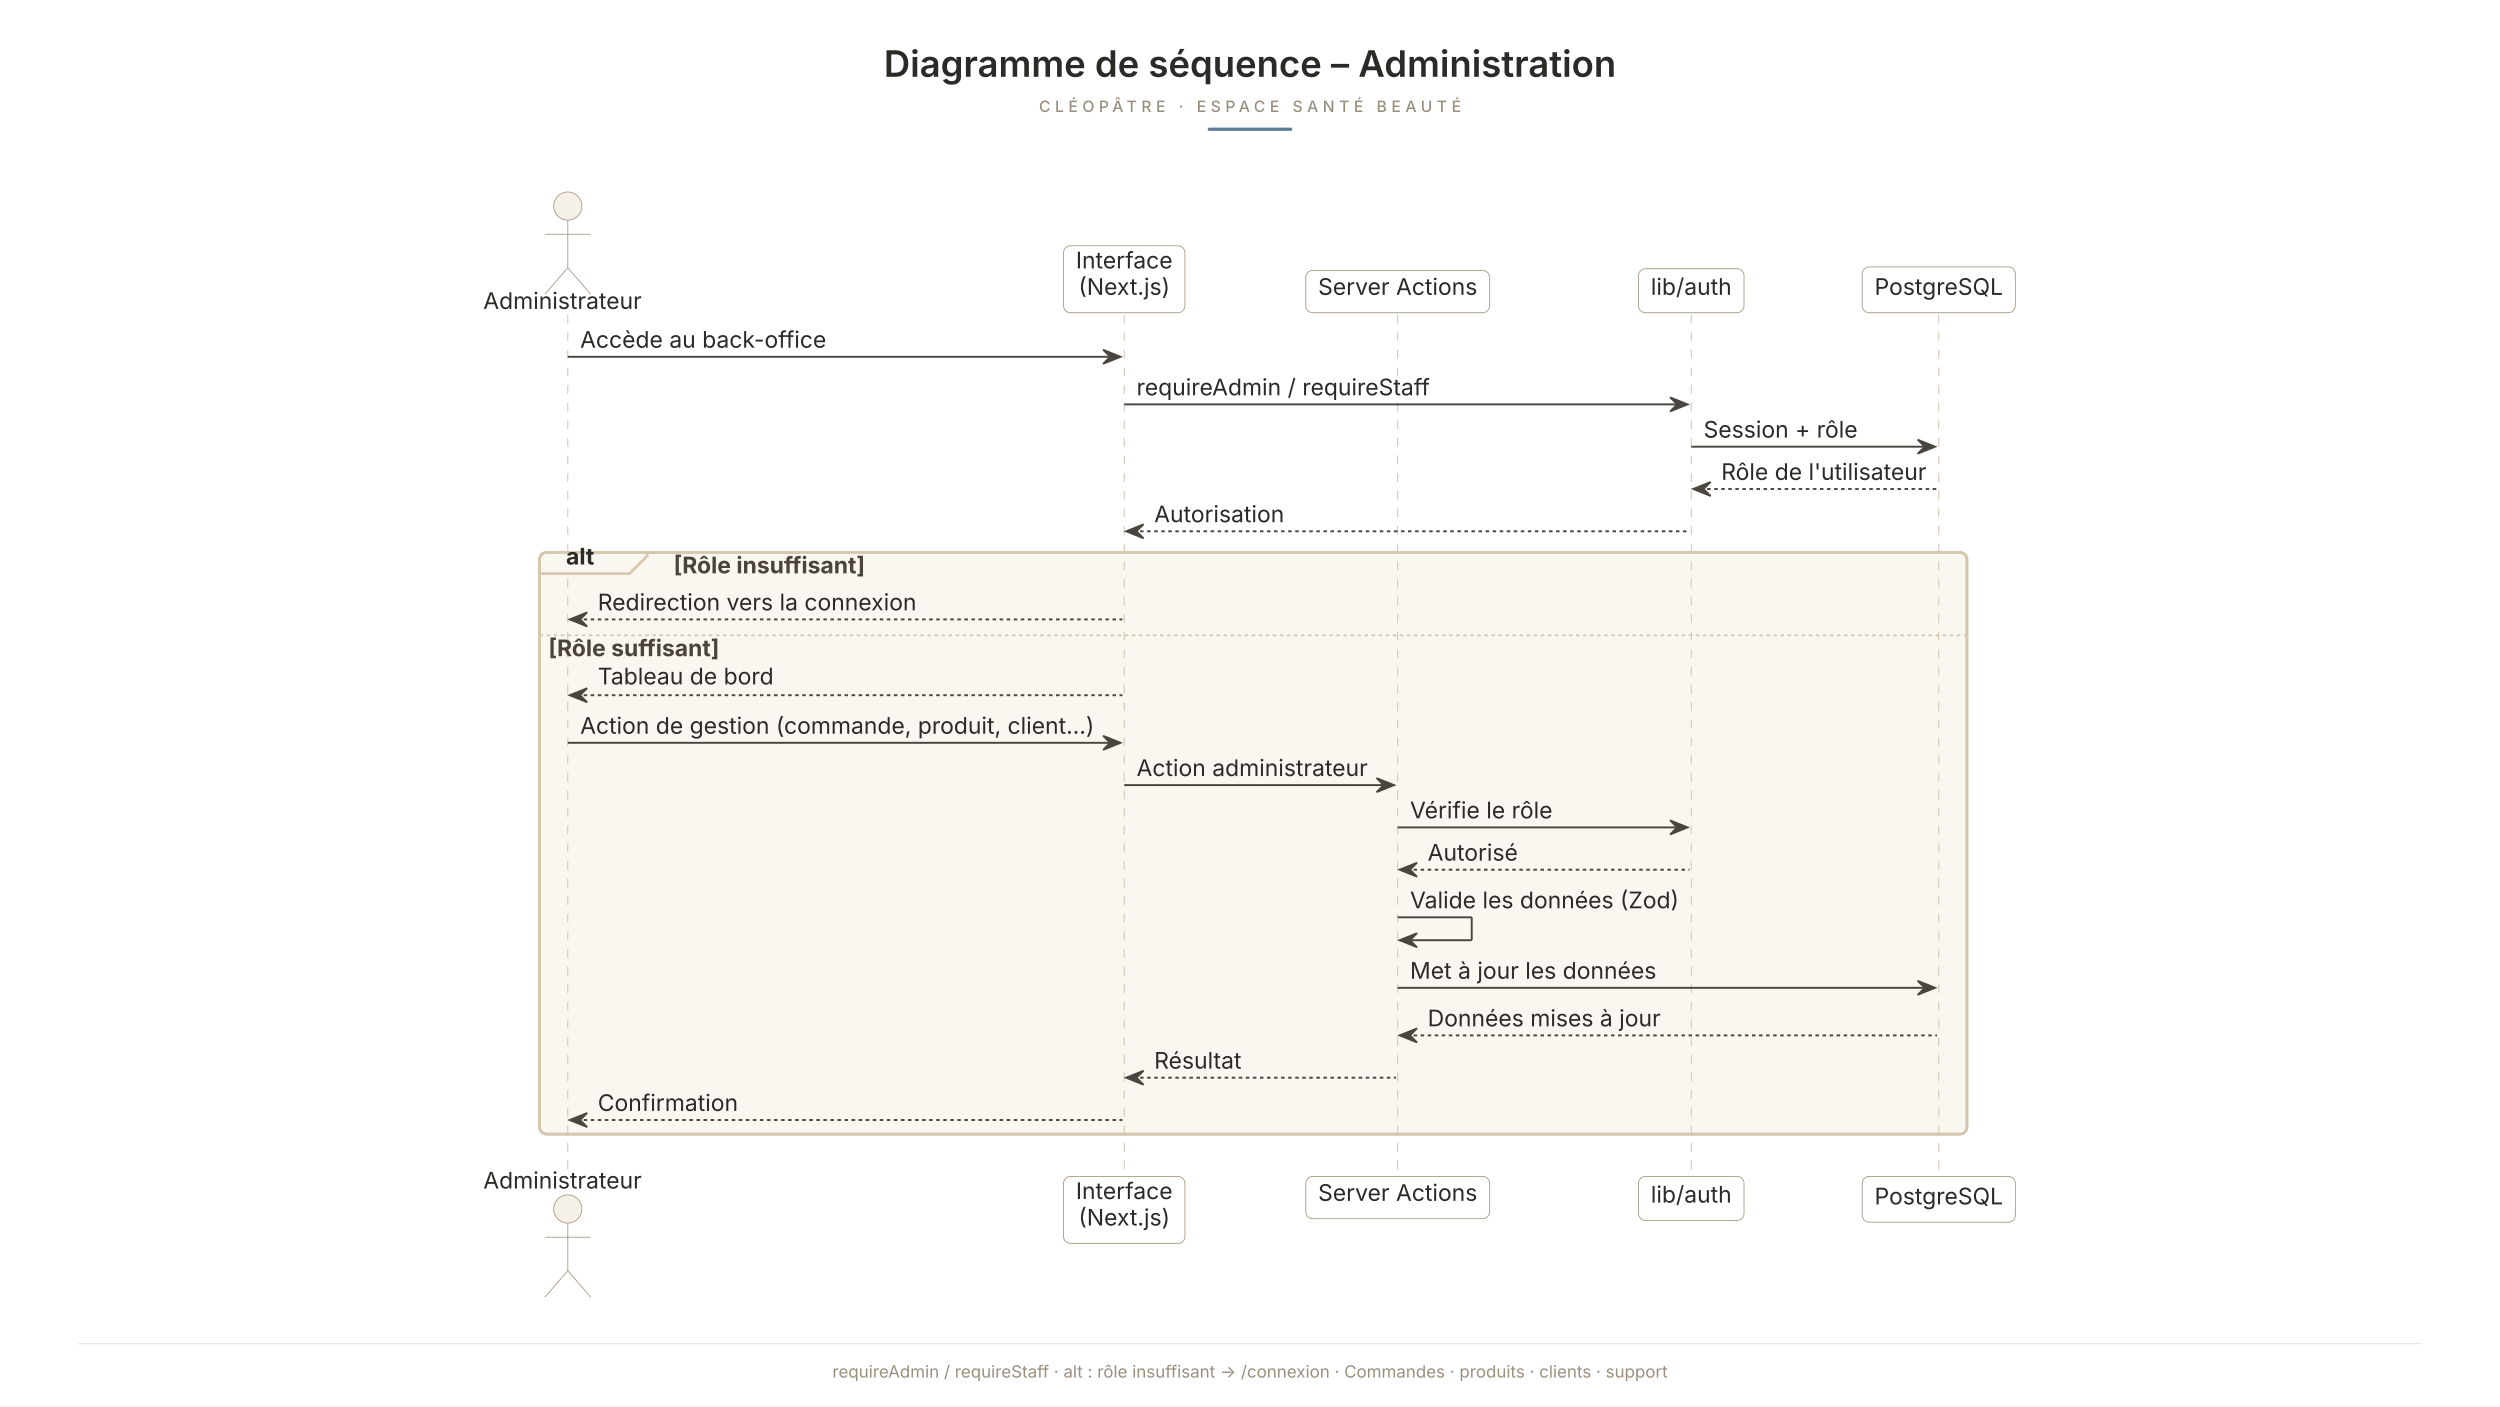
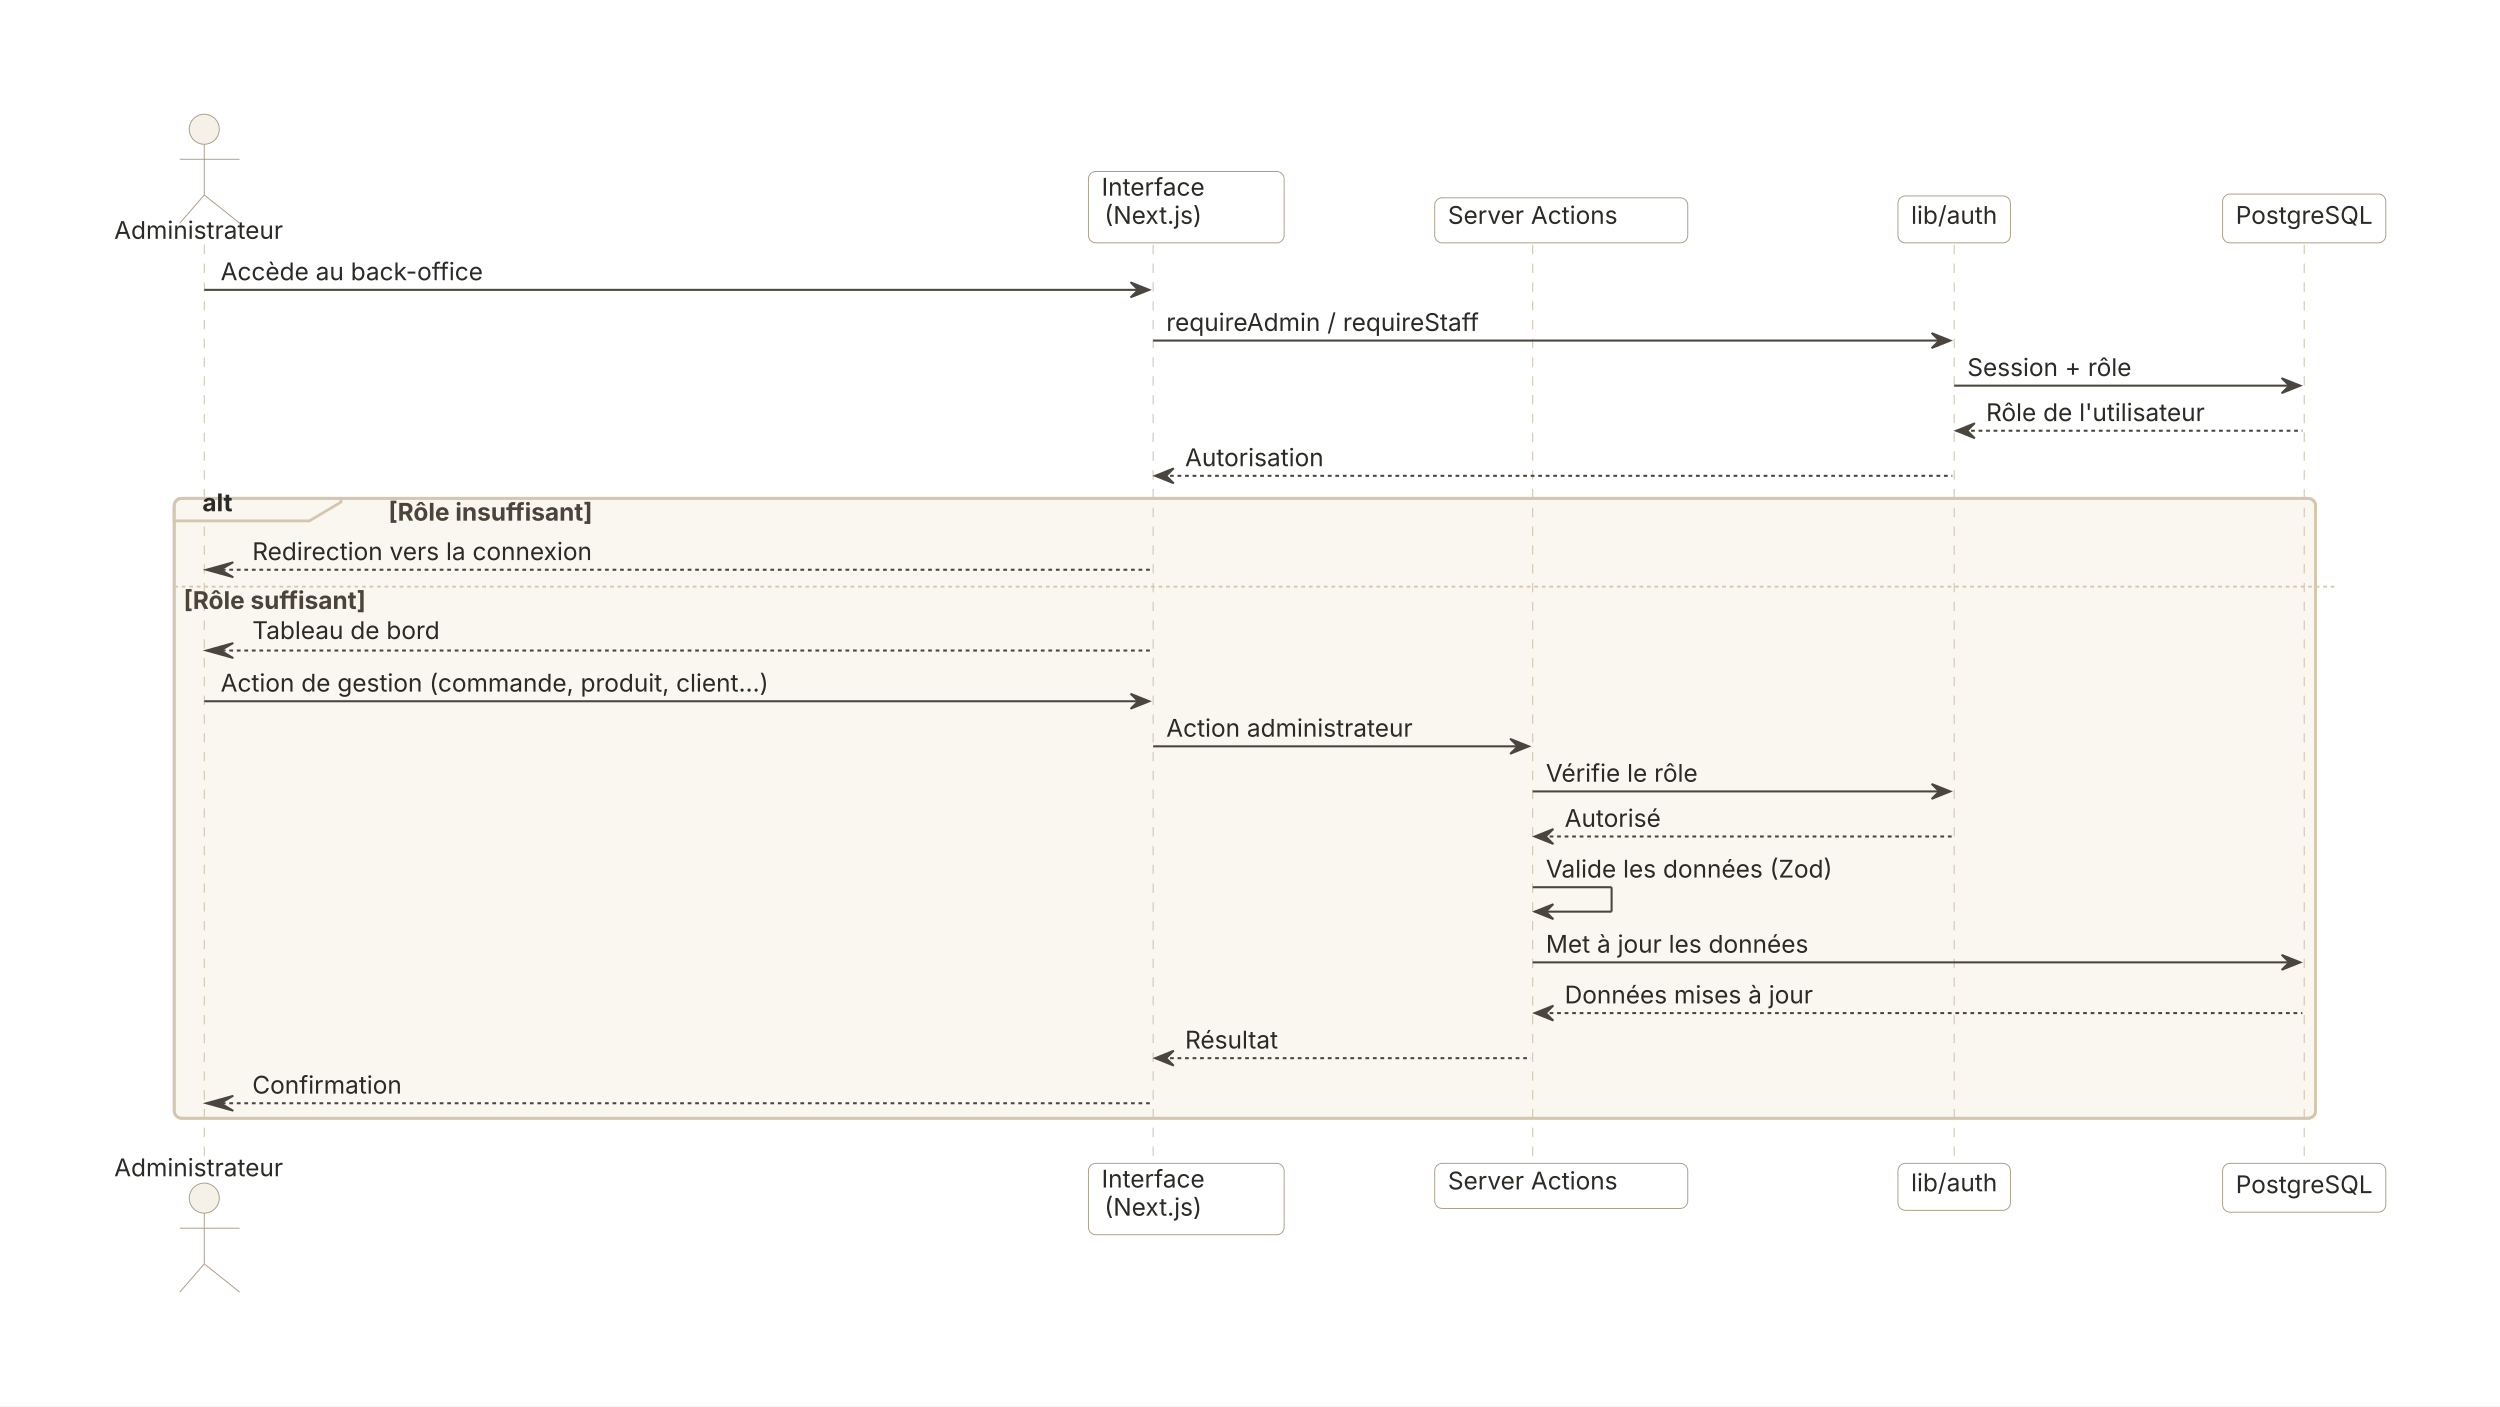
- <svg xmlns="http://www.w3.org/2000/svg" version="1.1" viewBox="0 0 3840 2160" width="3840" height="2160">
+ <svg xmlns="http://www.w3.org/2000/svg" viewBox="0 0 3840 2160" width="3840" height="2160">
  <rect x="0" y="0" width="3840" height="2160" fill="#FFFFFF" />
-   <text x="1920.0" y="118" font-family="Inter" font-size="56" font-weight="600" fill="#2C2A26" text-anchor="middle">Diagramme de séquence – Administration</text>
-   <text x="1920.0" y="172" font-family="Inter" font-size="24" font-weight="500" letter-spacing="7" fill="#9A8F7D" text-anchor="middle">CLÉOPÂTRE · ESPACE SANTÉ BEAUTÉ</text>
-   <rect x="1855.0" y="196" width="130" height="5" rx="2.5" fill="#5B7C99" />
-   <g transform="translate(728.8,280.0) scale(2.7074)">
+   <g transform="translate(60,60.0037) scale(2.885421)">
    <defs />
    <g>
-       <rect x="36.94" y="210" width="809.81" height="330" rx="4" ry="4" fill="#FAF7F1" stroke="#FAF7F1" stroke-width="1" />
-       <rect x="36.94" y="210" width="809.81" height="330" rx="4" ry="4" fill="#00000000" stroke="#D5C7AE" stroke-width="1.50" />
+       <rect x="71.94" y="244.5" width="1139.93" height="330" rx="4" ry="4" fill="#FAF7F1" stroke="#FAF7F1" stroke-width="1" />
+       <rect x="71.94" y="244.5" width="1139.93" height="330" rx="4" ry="4" fill="#00000000" stroke="#D5C7AE" stroke-width="1.50" />
      <g>
-         <rect x="49.44" y="75" width="8" height="489" fill="#00000000" stroke="#00000000" stroke-width="0" />
-         <line x1="52.94" y1="75" x2="52.94" y2="564" stroke="#C9BDA8" stroke-width="0.50" stroke-dasharray="5,5" />
+         <rect x="84.44" y="109.5" width="13.476" height="489" fill="#00000000" stroke="#00000000" stroke-width="0" />
+         <line x1="87.94" y1="109.5" x2="87.94" y2="598.5" stroke="#C9BDA8" stroke-width="0.50" stroke-dasharray="5,5" />
      </g>
      <g>
-         <rect x="365.12" y="75" width="8" height="489" fill="#00000000" stroke="#00000000" stroke-width="0" />
-         <line x1="368.62" y1="75" x2="368.62" y2="564" stroke="#C9BDA8" stroke-width="0.50" stroke-dasharray="5,5" />
+         <rect x="589.548" y="109.5" width="13.476" height="489" fill="#00000000" stroke="#00000000" stroke-width="0" />
+         <line x1="593.048" y1="109.5" x2="593.048" y2="598.5" stroke="#C9BDA8" stroke-width="0.50" stroke-dasharray="5,5" />
      </g>
      <g>
-         <rect x="520.27" y="75" width="8" height="489" fill="#00000000" stroke="#00000000" stroke-width="0" />
-         <line x1="523.77" y1="75" x2="523.77" y2="564" stroke="#C9BDA8" stroke-width="0.50" stroke-dasharray="5,5" />
+         <rect x="791.614" y="109.5" width="8" height="489" fill="#00000000" stroke="#00000000" stroke-width="0" />
+         <line x1="795.114" y1="109.5" x2="795.114" y2="598.5" stroke="#C9BDA8" stroke-width="0.50" stroke-dasharray="5,5" />
      </g>
      <g>
-         <rect x="686.82" y="75" width="8" height="489" fill="#00000000" stroke="#00000000" stroke-width="0" />
-         <line x1="690.32" y1="75" x2="690.32" y2="564" stroke="#C9BDA8" stroke-width="0.50" stroke-dasharray="5,5" />
+         <rect x="1015.97" y="109.5" width="8" height="489" fill="#00000000" stroke="#00000000" stroke-width="0" />
+         <line x1="1019.47" y1="109.5" x2="1019.47" y2="598.5" stroke="#C9BDA8" stroke-width="0.50" stroke-dasharray="5,5" />
      </g>
      <g>
-         <rect x="827.25" y="75" width="8" height="489" fill="#00000000" stroke="#00000000" stroke-width="0" />
-         <line x1="830.75" y1="75" x2="830.75" y2="564" stroke="#C9BDA8" stroke-width="0.50" stroke-dasharray="5,5" />
+         <rect x="1202.3" y="109.5" width="8" height="489" fill="#00000000" stroke="#00000000" stroke-width="0" />
+         <line x1="1205.8" y1="109.5" x2="1205.8" y2="598.5" stroke="#C9BDA8" stroke-width="0.50" stroke-dasharray="5,5" />
      </g>
-       <text x="5" y="71.86" font-size="13" fill="#2C2A26" xml:space="preserve" style="white-space: pre" font-family="Inter">Administrateur</text>
-       <circle cx="52.94" cy="13.50" r="8" fill="#F6F1E8" stroke="#A89B85" stroke-width="0.50" />
-       <path d="M52.94,21.50 L52.94,48.50 M39.94,29.50 L65.94,29.50 M52.94,48.50 L39.94,63.50 M52.94,48.50 L65.94,63.50" fill="#00000000" stroke="#A89B85" stroke-width="0.50" />
-       <rect x="334.18" y="36" width="68.89" height="38" rx="4" ry="4" fill="#FFFFFF" stroke="#A89B85" stroke-width="0.50" />
-       <text x="341.18" y="48.86" font-size="13" fill="#2C2A26" xml:space="preserve" style="white-space: pre" font-family="Inter">Interface</text>
-       <text x="342.66" y="63.86" font-size="13" fill="#2C2A26" xml:space="preserve" style="white-space: pre" font-family="Inter">(Next.js)</text>
-       <rect x="471.61" y="50" width="104.33" height="24" rx="4" ry="4" fill="#FFFFFF" stroke="#A89B85" stroke-width="0.50" />
-       <text x="478.61" y="63.86" font-size="13" fill="#2C2A26" xml:space="preserve" style="white-space: pre" font-family="Inter">Server Actions</text>
-       <rect x="660.39" y="49" width="59.87" height="25" rx="4" ry="4" fill="#FFFFFF" stroke="#A89B85" stroke-width="0.50" />
-       <text x="667.39" y="63.86" font-size="13" fill="#2C2A26" xml:space="preserve" style="white-space: pre" font-family="Inter">lib/auth</text>
-       <rect x="787.31" y="48" width="86.88" height="26" rx="4" ry="4" fill="#FFFFFF" stroke="#A89B85" stroke-width="0.50" />
-       <text x="794.31" y="63.86" font-size="13" fill="#2C2A26" xml:space="preserve" style="white-space: pre" font-family="Inter">PostgreSQL</text>
-       <text x="5" y="570.86" font-size="13" fill="#2C2A26" xml:space="preserve" style="white-space: pre" font-family="Inter">Administrateur</text>
-       <circle cx="52.94" cy="582.50" r="8" fill="#F6F1E8" stroke="#A89B85" stroke-width="0.50" />
-       <path d="M52.94,590.50 L52.94,617.50 M39.94,598.50 L65.94,598.50 M52.94,617.50 L39.94,632.50 M52.94,617.50 L65.94,632.50" fill="#00000000" stroke="#A89B85" stroke-width="0.50" />
-       <rect x="334.18" y="564" width="68.89" height="38" rx="4" ry="4" fill="#FFFFFF" stroke="#A89B85" stroke-width="0.50" />
-       <text x="341.18" y="576.86" font-size="13" fill="#2C2A26" xml:space="preserve" style="white-space: pre" font-family="Inter">Interface</text>
-       <text x="342.66" y="591.86" font-size="13" fill="#2C2A26" xml:space="preserve" style="white-space: pre" font-family="Inter">(Next.js)</text>
-       <rect x="471.61" y="564" width="104.33" height="24" rx="4" ry="4" fill="#FFFFFF" stroke="#A89B85" stroke-width="0.50" />
-       <text x="478.61" y="577.86" font-size="13" fill="#2C2A26" xml:space="preserve" style="white-space: pre" font-family="Inter">Server Actions</text>
-       <rect x="660.39" y="564" width="59.87" height="25" rx="4" ry="4" fill="#FFFFFF" stroke="#A89B85" stroke-width="0.50" />
-       <text x="667.39" y="578.86" font-size="13" fill="#2C2A26" xml:space="preserve" style="white-space: pre" font-family="Inter">lib/auth</text>
-       <rect x="787.31" y="564" width="86.88" height="26" rx="4" ry="4" fill="#FFFFFF" stroke="#A89B85" stroke-width="0.50" />
-       <text x="794.31" y="579.86" font-size="13" fill="#2C2A26" xml:space="preserve" style="white-space: pre" font-family="Inter">PostgreSQL</text>
-       <polygon points="356.62,95 366.62,99 356.62,103 360.62,99" fill="#4A463F" stroke="#4A463F" stroke-width="1" />
-       <line x1="52.94" y1="99" x2="362.62" y2="99" stroke="#4A463F" stroke-width="1.10" />
-       <text x="59.94" y="93.86" font-size="13" fill="#2C2A26" xml:space="preserve" style="white-space: pre" font-family="Inter">Accède au back-office</text>
-       <polygon points="678.32,122 688.32,126 678.32,130 682.32,126" fill="#4A463F" stroke="#4A463F" stroke-width="1" />
-       <line x1="368.62" y1="126" x2="684.32" y2="126" stroke="#4A463F" stroke-width="1.10" />
-       <text x="375.62" y="120.86" font-size="13" fill="#2C2A26" xml:space="preserve" style="white-space: pre" font-family="Inter">requireAdmin / requireStaff</text>
-       <polygon points="818.75,146 828.75,150 818.75,154 822.75,150" fill="#4A463F" stroke="#4A463F" stroke-width="1" />
-       <line x1="690.32" y1="150" x2="824.75" y2="150" stroke="#4A463F" stroke-width="1.10" />
-       <text x="697.32" y="144.86" font-size="13" fill="#2C2A26" xml:space="preserve" style="white-space: pre" font-family="Inter">Session + rôle</text>
-       <polygon points="701.32,170 691.32,174 701.32,178 697.32,174" fill="#4A463F" stroke="#4A463F" stroke-width="1" />
-       <line x1="695.32" y1="174" x2="829.75" y2="174" stroke="#4A463F" stroke-width="1.10" stroke-dasharray="2,2" />
-       <text x="707.32" y="168.86" font-size="13" fill="#2C2A26" xml:space="preserve" style="white-space: pre" font-family="Inter">Rôle de l'utilisateur</text>
-       <polygon points="379.62,194 369.62,198 379.62,202 375.62,198" fill="#4A463F" stroke="#4A463F" stroke-width="1" />
-       <line x1="373.62" y1="198" x2="689.32" y2="198" stroke="#4A463F" stroke-width="1.10" stroke-dasharray="2,2" />
-       <text x="385.62" y="192.86" font-size="13" fill="#2C2A26" xml:space="preserve" style="white-space: pre" font-family="Inter">Autorisation</text>
-       <path d="M40.94,210 L97.97,210 L97.97,212 L87.97,222 L36.94,222 L36.94,214 A4,4 0 0 1 40.94,210" fill="#FAF7F1" stroke="#D5C7AE" stroke-width="1.50" />
-       <rect x="36.94" y="210" width="809.81" height="330" rx="4" ry="4" fill="#00000000" stroke="#D5C7AE" stroke-width="1.50" />
-       <text x="51.94" y="216.86" font-size="13" fill="#2C2A26" xml:space="preserve" style="white-space: pre" font-weight="bold" font-family="Inter">alt</text>
-       <text x="112.97" y="221.86" font-size="13" fill="#4A443A" xml:space="preserve" style="white-space: pre" font-weight="bold" font-family="Inter">[Rôle insuffisant]</text>
-       <polygon points="63.94,244 53.94,248 63.94,252 59.94,248" fill="#4A463F" stroke="#4A463F" stroke-width="1" />
-       <line x1="57.94" y1="248" x2="367.62" y2="248" stroke="#4A463F" stroke-width="1.10" stroke-dasharray="2,2" />
-       <text x="69.94" y="242.86" font-size="13" fill="#2C2A26" xml:space="preserve" style="white-space: pre" font-family="Inter">Redirection vers la connexion</text>
-       <line x1="36.94" y1="257" x2="846.75" y2="257" stroke="#D5C7AE" stroke-width="1" stroke-dasharray="2,2" />
-       <text x="41.94" y="268.86" font-size="13" fill="#4A443A" xml:space="preserve" style="white-space: pre" font-weight="bold" font-family="Inter">[Rôle suffisant]</text>
-       <polygon points="63.94,287 53.94,291 63.94,295 59.94,291" fill="#4A463F" stroke="#4A463F" stroke-width="1" />
-       <line x1="57.94" y1="291" x2="367.62" y2="291" stroke="#4A463F" stroke-width="1.10" stroke-dasharray="2,2" />
-       <text x="69.94" y="284.86" font-size="13" fill="#2C2A26" xml:space="preserve" style="white-space: pre" font-family="Inter">Tableau de bord</text>
-       <polygon points="356.62,314 366.62,318 356.62,322 360.62,318" fill="#4A463F" stroke="#4A463F" stroke-width="1" />
-       <line x1="52.94" y1="318" x2="362.62" y2="318" stroke="#4A463F" stroke-width="1.10" />
-       <text x="59.94" y="312.86" font-size="13" fill="#2C2A26" xml:space="preserve" style="white-space: pre" font-family="Inter">Action de gestion (commande, produit, client…)</text>
-       <polygon points="511.77,338 521.77,342 511.77,346 515.77,342" fill="#4A463F" stroke="#4A463F" stroke-width="1" />
-       <line x1="368.62" y1="342" x2="517.77" y2="342" stroke="#4A463F" stroke-width="1.10" />
-       <text x="375.62" y="336.86" font-size="13" fill="#2C2A26" xml:space="preserve" style="white-space: pre" font-family="Inter">Action administrateur</text>
-       <polygon points="678.32,362 688.32,366 678.32,370 682.32,366" fill="#4A463F" stroke="#4A463F" stroke-width="1" />
-       <line x1="523.77" y1="366" x2="684.32" y2="366" stroke="#4A463F" stroke-width="1.10" />
-       <text x="530.77" y="360.86" font-size="13" fill="#2C2A26" xml:space="preserve" style="white-space: pre" font-family="Inter">Vérifie le rôle</text>
-       <polygon points="534.77,386 524.77,390 534.77,394 530.77,390" fill="#4A463F" stroke="#4A463F" stroke-width="1" />
-       <line x1="528.77" y1="390" x2="689.32" y2="390" stroke="#4A463F" stroke-width="1.10" stroke-dasharray="2,2" />
-       <text x="540.77" y="384.86" font-size="13" fill="#2C2A26" xml:space="preserve" style="white-space: pre" font-family="Inter">Autorisé</text>
-       <line x1="523.77" y1="417" x2="565.77" y2="417" stroke="#4A463F" stroke-width="1.10" />
-       <line x1="565.77" y1="417" x2="565.77" y2="430" stroke="#4A463F" stroke-width="1.10" />
-       <line x1="524.77" y1="430" x2="565.77" y2="430" stroke="#4A463F" stroke-width="1.10" />
-       <polygon points="534.77,426 524.77,430 534.77,434 530.77,430" fill="#4A463F" stroke="#4A463F" stroke-width="1" />
-       <text x="530.77" y="411.86" font-size="13" fill="#2C2A26" xml:space="preserve" style="white-space: pre" font-family="Inter">Valide les données (Zod)</text>
-       <polygon points="818.75,453 828.75,457 818.75,461 822.75,457" fill="#4A463F" stroke="#4A463F" stroke-width="1" />
-       <line x1="523.77" y1="457" x2="824.75" y2="457" stroke="#4A463F" stroke-width="1.10" />
-       <text x="530.77" y="451.86" font-size="13" fill="#2C2A26" xml:space="preserve" style="white-space: pre" font-family="Inter">Met à jour les données</text>
-       <polygon points="534.77,480 524.77,484 534.77,488 530.77,484" fill="#4A463F" stroke="#4A463F" stroke-width="1" />
-       <line x1="528.77" y1="484" x2="829.75" y2="484" stroke="#4A463F" stroke-width="1.10" stroke-dasharray="2,2" />
-       <text x="540.77" y="478.86" font-size="13" fill="#2C2A26" xml:space="preserve" style="white-space: pre" font-family="Inter">Données mises à jour</text>
-       <polygon points="379.62,504 369.62,508 379.62,512 375.62,508" fill="#4A463F" stroke="#4A463F" stroke-width="1" />
-       <line x1="373.62" y1="508" x2="522.77" y2="508" stroke="#4A463F" stroke-width="1.10" stroke-dasharray="2,2" />
-       <text x="385.62" y="502.86" font-size="13" fill="#2C2A26" xml:space="preserve" style="white-space: pre" font-family="Inter">Résultat</text>
-       <polygon points="63.94,528 53.94,532 63.94,536 59.94,532" fill="#4A463F" stroke="#4A463F" stroke-width="1" />
-       <line x1="57.94" y1="532" x2="367.62" y2="532" stroke="#4A463F" stroke-width="1.10" stroke-dasharray="2,2" />
-       <text x="69.94" y="526.86" font-size="13" fill="#2C2A26" xml:space="preserve" style="white-space: pre" font-family="Inter">Confirmation</text>
+       <text x="40" y="106.36" font-size="13" fill="#2C2A26" xml:space="preserve" style="white-space: pre" font-family="Inter">Administrateur</text>
+       <circle cx="87.94" cy="48" r="8" fill="#F6F1E8" stroke="#A89B85" stroke-width="0.50" />
+       <path d="M87.94,56 L87.94,83 M74.94,64 L106.758,64 M87.94,83 L74.94,98 M87.94,83 L106.758,98" fill="#00000000" stroke="#A89B85" stroke-width="0.50" />
+       <rect x="558.608" y="70.5" width="104.181" height="38" rx="4" ry="4" fill="#FFFFFF" stroke="#A89B85" stroke-width="0.50" />
+       <text x="565.608" y="83.36" font-size="13" fill="#2C2A26" xml:space="preserve" style="white-space: pre" font-family="Inter">Interface</text>
+       <text x="567.088" y="98.36" font-size="13" fill="#2C2A26" xml:space="preserve" style="white-space: pre" font-family="Inter">(Next.js)</text>
+       <rect x="742.954" y="84.5" width="134.692" height="24" rx="4" ry="4" fill="#FFFFFF" stroke="#A89B85" stroke-width="0.50" />
+       <text x="749.954" y="98.36" font-size="13" fill="#2C2A26" xml:space="preserve" style="white-space: pre" font-family="Inter">Server Actions</text>
+       <rect x="989.54" y="83.5" width="59.87" height="25" rx="4" ry="4" fill="#FFFFFF" stroke="#A89B85" stroke-width="0.50" />
+       <text x="996.54" y="98.36" font-size="13" fill="#2C2A26" xml:space="preserve" style="white-space: pre" font-family="Inter">lib/auth</text>
+       <rect x="1162.36" y="82.5" width="86.88" height="26" rx="4" ry="4" fill="#FFFFFF" stroke="#A89B85" stroke-width="0.50" />
+       <text x="1169.36" y="98.36" font-size="13" fill="#2C2A26" xml:space="preserve" style="white-space: pre" font-family="Inter">PostgreSQL</text>
+       <text x="40" y="605.36" font-size="13" fill="#2C2A26" xml:space="preserve" style="white-space: pre" font-family="Inter">Administrateur</text>
+       <circle cx="87.94" cy="617" r="8" fill="#F6F1E8" stroke="#A89B85" stroke-width="0.50" />
+       <path d="M87.94,625 L87.94,652 M74.94,633 L106.758,633 M87.94,652 L74.94,667 M87.94,652 L106.758,667" fill="#00000000" stroke="#A89B85" stroke-width="0.50" />
+       <rect x="558.608" y="598.5" width="104.181" height="38" rx="4" ry="4" fill="#FFFFFF" stroke="#A89B85" stroke-width="0.50" />
+       <text x="565.608" y="611.36" font-size="13" fill="#2C2A26" xml:space="preserve" style="white-space: pre" font-family="Inter">Interface</text>
+       <text x="567.088" y="626.36" font-size="13" fill="#2C2A26" xml:space="preserve" style="white-space: pre" font-family="Inter">(Next.js)</text>
+       <rect x="742.954" y="598.5" width="134.692" height="24" rx="4" ry="4" fill="#FFFFFF" stroke="#A89B85" stroke-width="0.50" />
+       <text x="749.954" y="612.36" font-size="13" fill="#2C2A26" xml:space="preserve" style="white-space: pre" font-family="Inter">Server Actions</text>
+       <rect x="989.54" y="598.5" width="59.87" height="25" rx="4" ry="4" fill="#FFFFFF" stroke="#A89B85" stroke-width="0.50" />
+       <text x="996.54" y="613.36" font-size="13" fill="#2C2A26" xml:space="preserve" style="white-space: pre" font-family="Inter">lib/auth</text>
+       <rect x="1162.36" y="598.5" width="86.88" height="26" rx="4" ry="4" fill="#FFFFFF" stroke="#A89B85" stroke-width="0.50" />
+       <text x="1169.36" y="614.36" font-size="13" fill="#2C2A26" xml:space="preserve" style="white-space: pre" font-family="Inter">PostgreSQL</text>
+       <polygon points="581.048,129.5 591.048,133.5 581.048,137.5 585.048,133.5" fill="#4A463F" stroke="#4A463F" stroke-width="1" />
+       <line x1="87.94" y1="133.5" x2="587.048" y2="133.5" stroke="#4A463F" stroke-width="1.10" />
+       <text x="96.651" y="128.36" font-size="13" fill="#2C2A26" xml:space="preserve" style="white-space: pre" font-family="Inter">Accède au back-office</text>
+       <polygon points="1007.47,156.5 1017.47,160.5 1007.47,164.5 1011.47,160.5" fill="#4A463F" stroke="#4A463F" stroke-width="1" />
+       <line x1="593.048" y1="160.5" x2="1013.47" y2="160.5" stroke="#4A463F" stroke-width="1.10" />
+       <text x="600.048" y="155.36" font-size="13" fill="#2C2A26" xml:space="preserve" style="white-space: pre" font-family="Inter">requireAdmin / requireStaff</text>
+       <polygon points="1193.8,180.5 1203.8,184.5 1193.8,188.5 1197.8,184.5" fill="#4A463F" stroke="#4A463F" stroke-width="1" />
+       <line x1="1019.47" y1="184.5" x2="1199.8" y2="184.5" stroke="#4A463F" stroke-width="1.10" />
+       <text x="1026.47" y="179.36" font-size="13" fill="#2C2A26" xml:space="preserve" style="white-space: pre" font-family="Inter">Session + rôle</text>
+       <polygon points="1030.47,204.5 1020.47,208.5 1030.47,212.5 1026.47,208.5" fill="#4A463F" stroke="#4A463F" stroke-width="1" />
+       <line x1="1024.47" y1="208.5" x2="1204.8" y2="208.5" stroke="#4A463F" stroke-width="1.10" stroke-dasharray="2,2" />
+       <text x="1036.47" y="203.36" font-size="13" fill="#2C2A26" xml:space="preserve" style="white-space: pre" font-family="Inter">Rôle de l'utilisateur</text>
+       <polygon points="604.048,228.5 594.048,232.5 604.048,236.5 600.048,232.5" fill="#4A463F" stroke="#4A463F" stroke-width="1" />
+       <line x1="598.048" y1="232.5" x2="1018.47" y2="232.5" stroke="#4A463F" stroke-width="1.10" stroke-dasharray="2,2" />
+       <text x="610.048" y="227.36" font-size="13" fill="#2C2A26" xml:space="preserve" style="white-space: pre" font-family="Inter">Autorisation</text>
+       <path d="M75.94,244.5 L160.713,244.5 L160.713,246.5 L143.868,256.5 L71.94,256.5 L71.94,248.5 A4 4 0 0 1 75.94 244.5" fill="#FAF7F1" stroke="#D5C7AE" stroke-width="1.50" />
+       <rect x="71.94" y="244.5" width="1139.93" height="330" rx="4" ry="4" fill="#00000000" stroke="#D5C7AE" stroke-width="1.50" />
+       <text x="86.94" y="251.36" font-size="13" fill="#2C2A26" xml:space="preserve" style="white-space: pre" font-weight="bold" font-family="Inter">alt</text>
+       <text x="185.98" y="256.36" font-size="13" fill="#4A443A" xml:space="preserve" style="white-space: pre" font-weight="bold" font-family="Inter">[Rôle insuffisant]</text>
+       <polygon points="103.389,278.5 88.94,282.5 103.389,286.5 96.651,282.5" fill="#4A463F" stroke="#4A463F" stroke-width="1" />
+       <line x1="93.282" y1="282.5" x2="592.048" y2="282.5" stroke="#4A463F" stroke-width="1.10" stroke-dasharray="2,2" />
+       <text x="113.496" y="277.36" font-size="13" fill="#2C2A26" xml:space="preserve" style="white-space: pre" font-family="Inter">Redirection vers la connexion</text>
+       <line x1="71.94" y1="291.5" x2="1221.8" y2="291.5" stroke="#D5C7AE" stroke-width="1" stroke-dasharray="2,2" />
+       <text x="76.94" y="303.36" font-size="13" fill="#4A443A" xml:space="preserve" style="white-space: pre" font-weight="bold" font-family="Inter">[Rôle suffisant]</text>
+       <polygon points="103.389,321.5 88.94,325.5 103.389,329.5 96.651,325.5" fill="#4A463F" stroke="#4A463F" stroke-width="1" />
+       <line x1="93.282" y1="325.5" x2="592.048" y2="325.5" stroke="#4A463F" stroke-width="1.10" stroke-dasharray="2,2" />
+       <text x="113.496" y="319.36" font-size="13" fill="#2C2A26" xml:space="preserve" style="white-space: pre" font-family="Inter">Tableau de bord</text>
+       <polygon points="581.048,348.5 591.048,352.5 581.048,356.5 585.048,352.5" fill="#4A463F" stroke="#4A463F" stroke-width="1" />
+       <line x1="87.94" y1="352.5" x2="587.048" y2="352.5" stroke="#4A463F" stroke-width="1.10" />
+       <text x="96.651" y="347.36" font-size="13" fill="#2C2A26" xml:space="preserve" style="white-space: pre" font-family="Inter">Action de gestion (commande, produit, client…)</text>
+       <polygon points="783.114,372.5 793.114,376.5 783.114,380.5 787.114,376.5" fill="#4A463F" stroke="#4A463F" stroke-width="1" />
+       <line x1="593.048" y1="376.5" x2="789.114" y2="376.5" stroke="#4A463F" stroke-width="1.10" />
+       <text x="600.048" y="371.36" font-size="13" fill="#2C2A26" xml:space="preserve" style="white-space: pre" font-family="Inter">Action administrateur</text>
+       <polygon points="1007.47,396.5 1017.47,400.5 1007.47,404.5 1011.47,400.5" fill="#4A463F" stroke="#4A463F" stroke-width="1" />
+       <line x1="795.114" y1="400.5" x2="1013.47" y2="400.5" stroke="#4A463F" stroke-width="1.10" />
+       <text x="802.114" y="395.36" font-size="13" fill="#2C2A26" xml:space="preserve" style="white-space: pre" font-family="Inter">Vérifie le rôle</text>
+       <polygon points="806.114,420.5 796.114,424.5 806.114,428.5 802.114,424.5" fill="#4A463F" stroke="#4A463F" stroke-width="1" />
+       <line x1="800.114" y1="424.5" x2="1018.47" y2="424.5" stroke="#4A463F" stroke-width="1.10" stroke-dasharray="2,2" />
+       <text x="812.114" y="419.36" font-size="13" fill="#2C2A26" xml:space="preserve" style="white-space: pre" font-family="Inter">Autorisé</text>
+       <line x1="795.114" y1="451.5" x2="837.114" y2="451.5" stroke="#4A463F" stroke-width="1.10" />
+       <line x1="837.114" y1="451.5" x2="837.114" y2="464.5" stroke="#4A463F" stroke-width="1.10" />
+       <line x1="796.114" y1="464.5" x2="837.114" y2="464.5" stroke="#4A463F" stroke-width="1.10" />
+       <polygon points="806.114,460.5 796.114,464.5 806.114,468.5 802.114,464.5" fill="#4A463F" stroke="#4A463F" stroke-width="1" />
+       <text x="802.114" y="446.36" font-size="13" fill="#2C2A26" xml:space="preserve" style="white-space: pre" font-family="Inter">Valide les données (Zod)</text>
+       <polygon points="1193.8,487.5 1203.8,491.5 1193.8,495.5 1197.8,491.5" fill="#4A463F" stroke="#4A463F" stroke-width="1" />
+       <line x1="795.114" y1="491.5" x2="1199.8" y2="491.5" stroke="#4A463F" stroke-width="1.10" />
+       <text x="802.114" y="486.36" font-size="13" fill="#2C2A26" xml:space="preserve" style="white-space: pre" font-family="Inter">Met à jour les données</text>
+       <polygon points="806.114,514.5 796.114,518.5 806.114,522.5 802.114,518.5" fill="#4A463F" stroke="#4A463F" stroke-width="1" />
+       <line x1="800.114" y1="518.5" x2="1204.8" y2="518.5" stroke="#4A463F" stroke-width="1.10" stroke-dasharray="2,2" />
+       <text x="812.114" y="513.36" font-size="13" fill="#2C2A26" xml:space="preserve" style="white-space: pre" font-family="Inter">Données mises à jour</text>
+       <polygon points="604.048,538.5 594.048,542.5 604.048,546.5 600.048,542.5" fill="#4A463F" stroke="#4A463F" stroke-width="1" />
+       <line x1="598.048" y1="542.5" x2="794.114" y2="542.5" stroke="#4A463F" stroke-width="1.10" stroke-dasharray="2,2" />
+       <text x="610.048" y="537.36" font-size="13" fill="#2C2A26" xml:space="preserve" style="white-space: pre" font-family="Inter">Résultat</text>
+       <polygon points="103.389,562.5 88.94,566.5 103.389,570.5 96.651,566.5" fill="#4A463F" stroke="#4A463F" stroke-width="1" />
+       <line x1="93.282" y1="566.5" x2="592.048" y2="566.5" stroke="#4A463F" stroke-width="1.10" stroke-dasharray="2,2" />
+       <text x="113.496" y="561.36" font-size="13" fill="#2C2A26" xml:space="preserve" style="white-space: pre" font-family="Inter">Confirmation</text>
    </g>
  </g>
-   <line x1="120" y1="2064" x2="3720" y2="2064" stroke="#E8E0D2" stroke-width="1.5" />
-   <text x="1920.0" y="2116" font-family="Inter" font-size="26" fill="#9A8F7D" text-anchor="middle">requireAdmin / requireStaff    ·    alt : rôle insuffisant → /connexion    ·    Commandes · produits · clients · support</text>
</svg>
